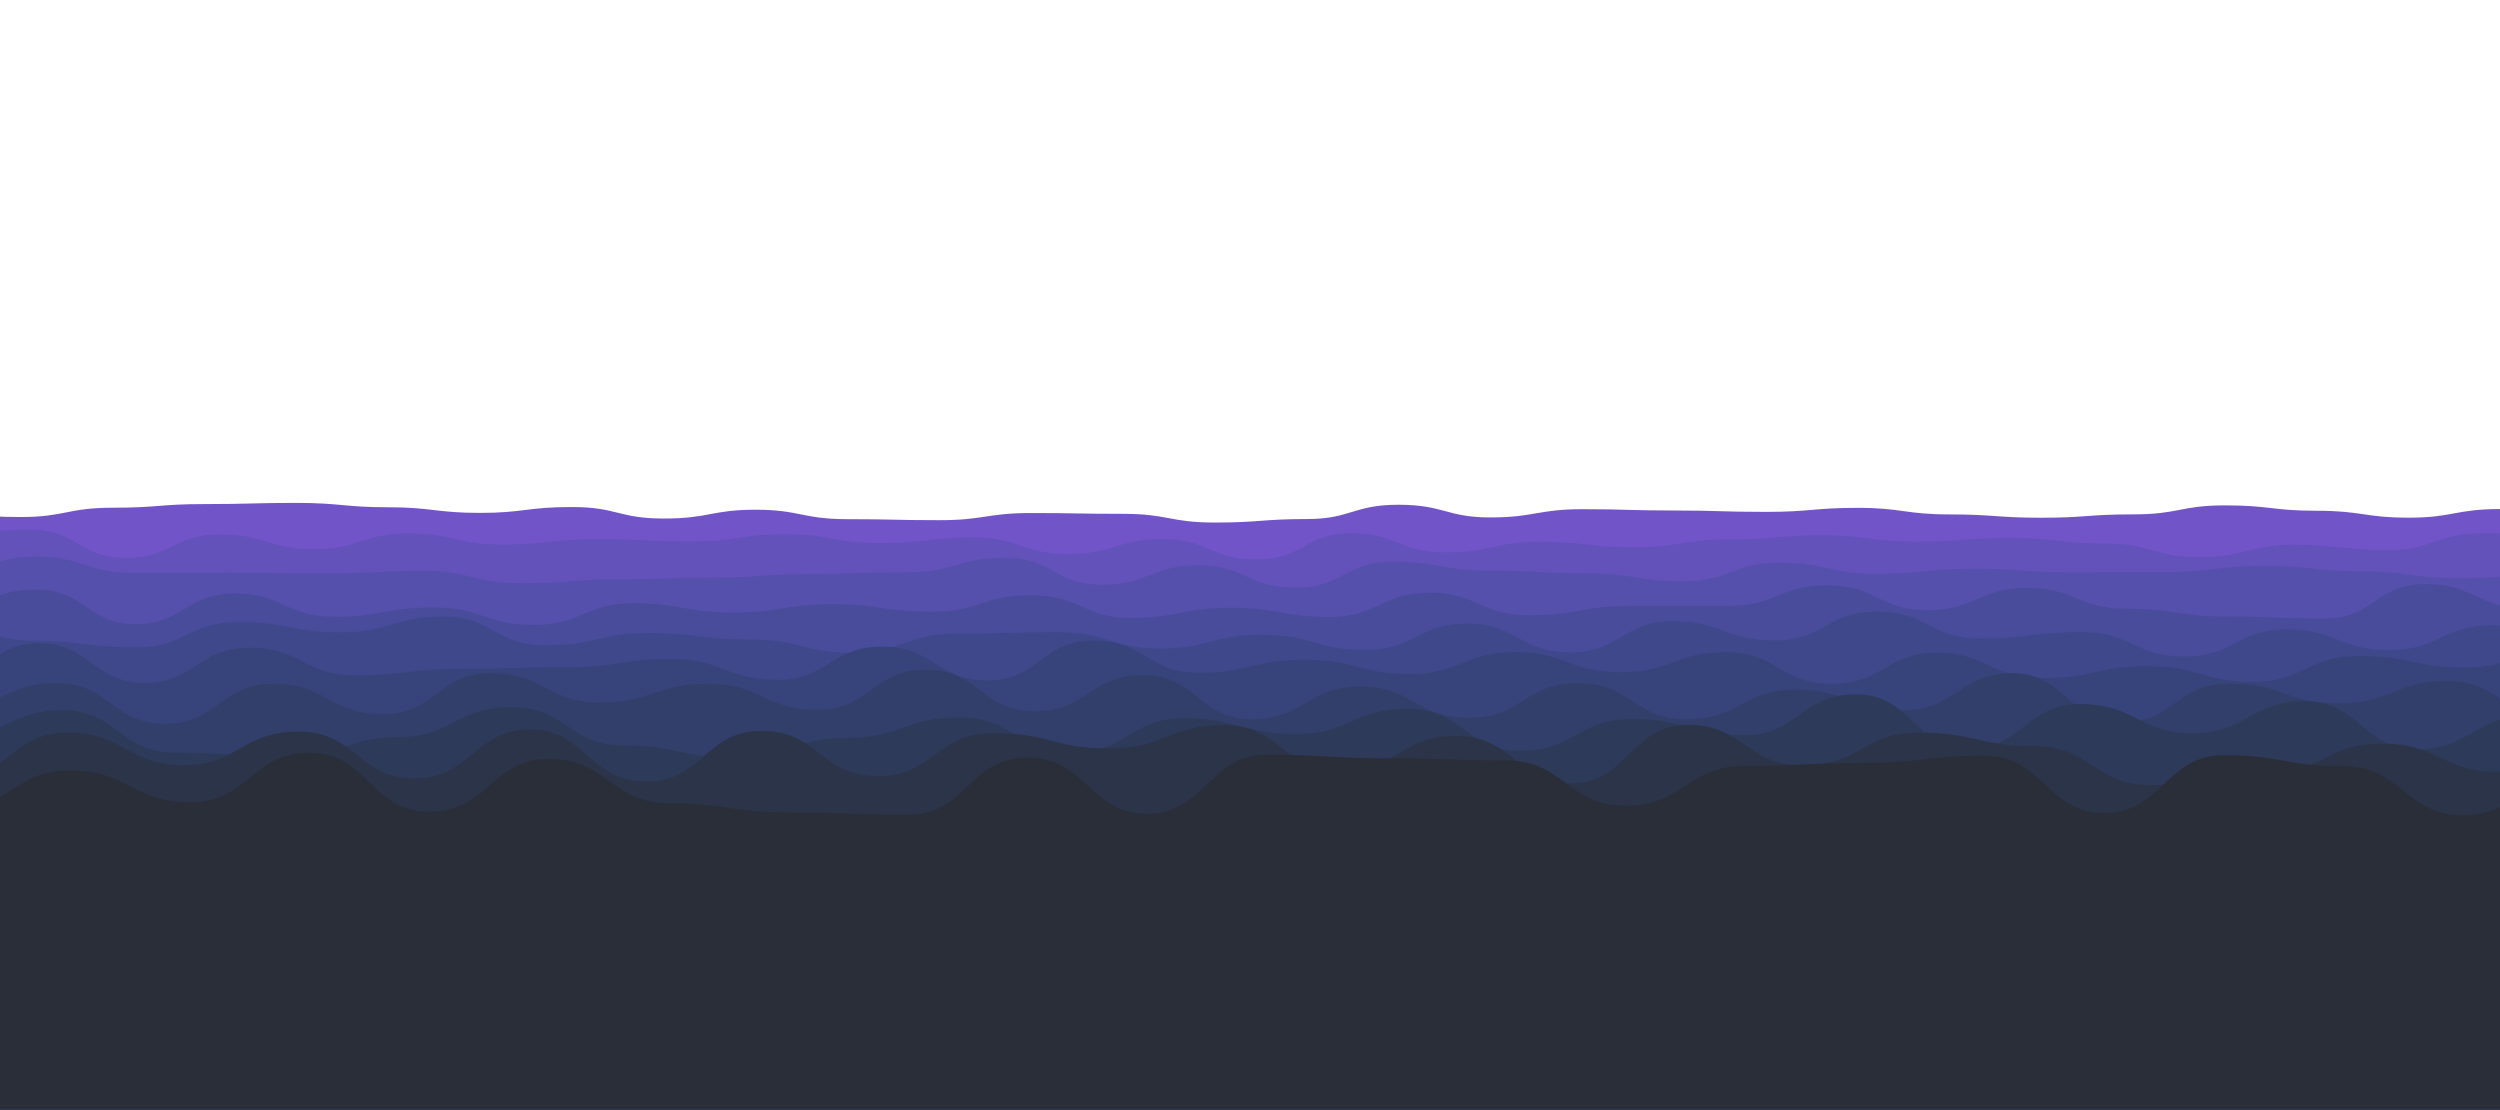
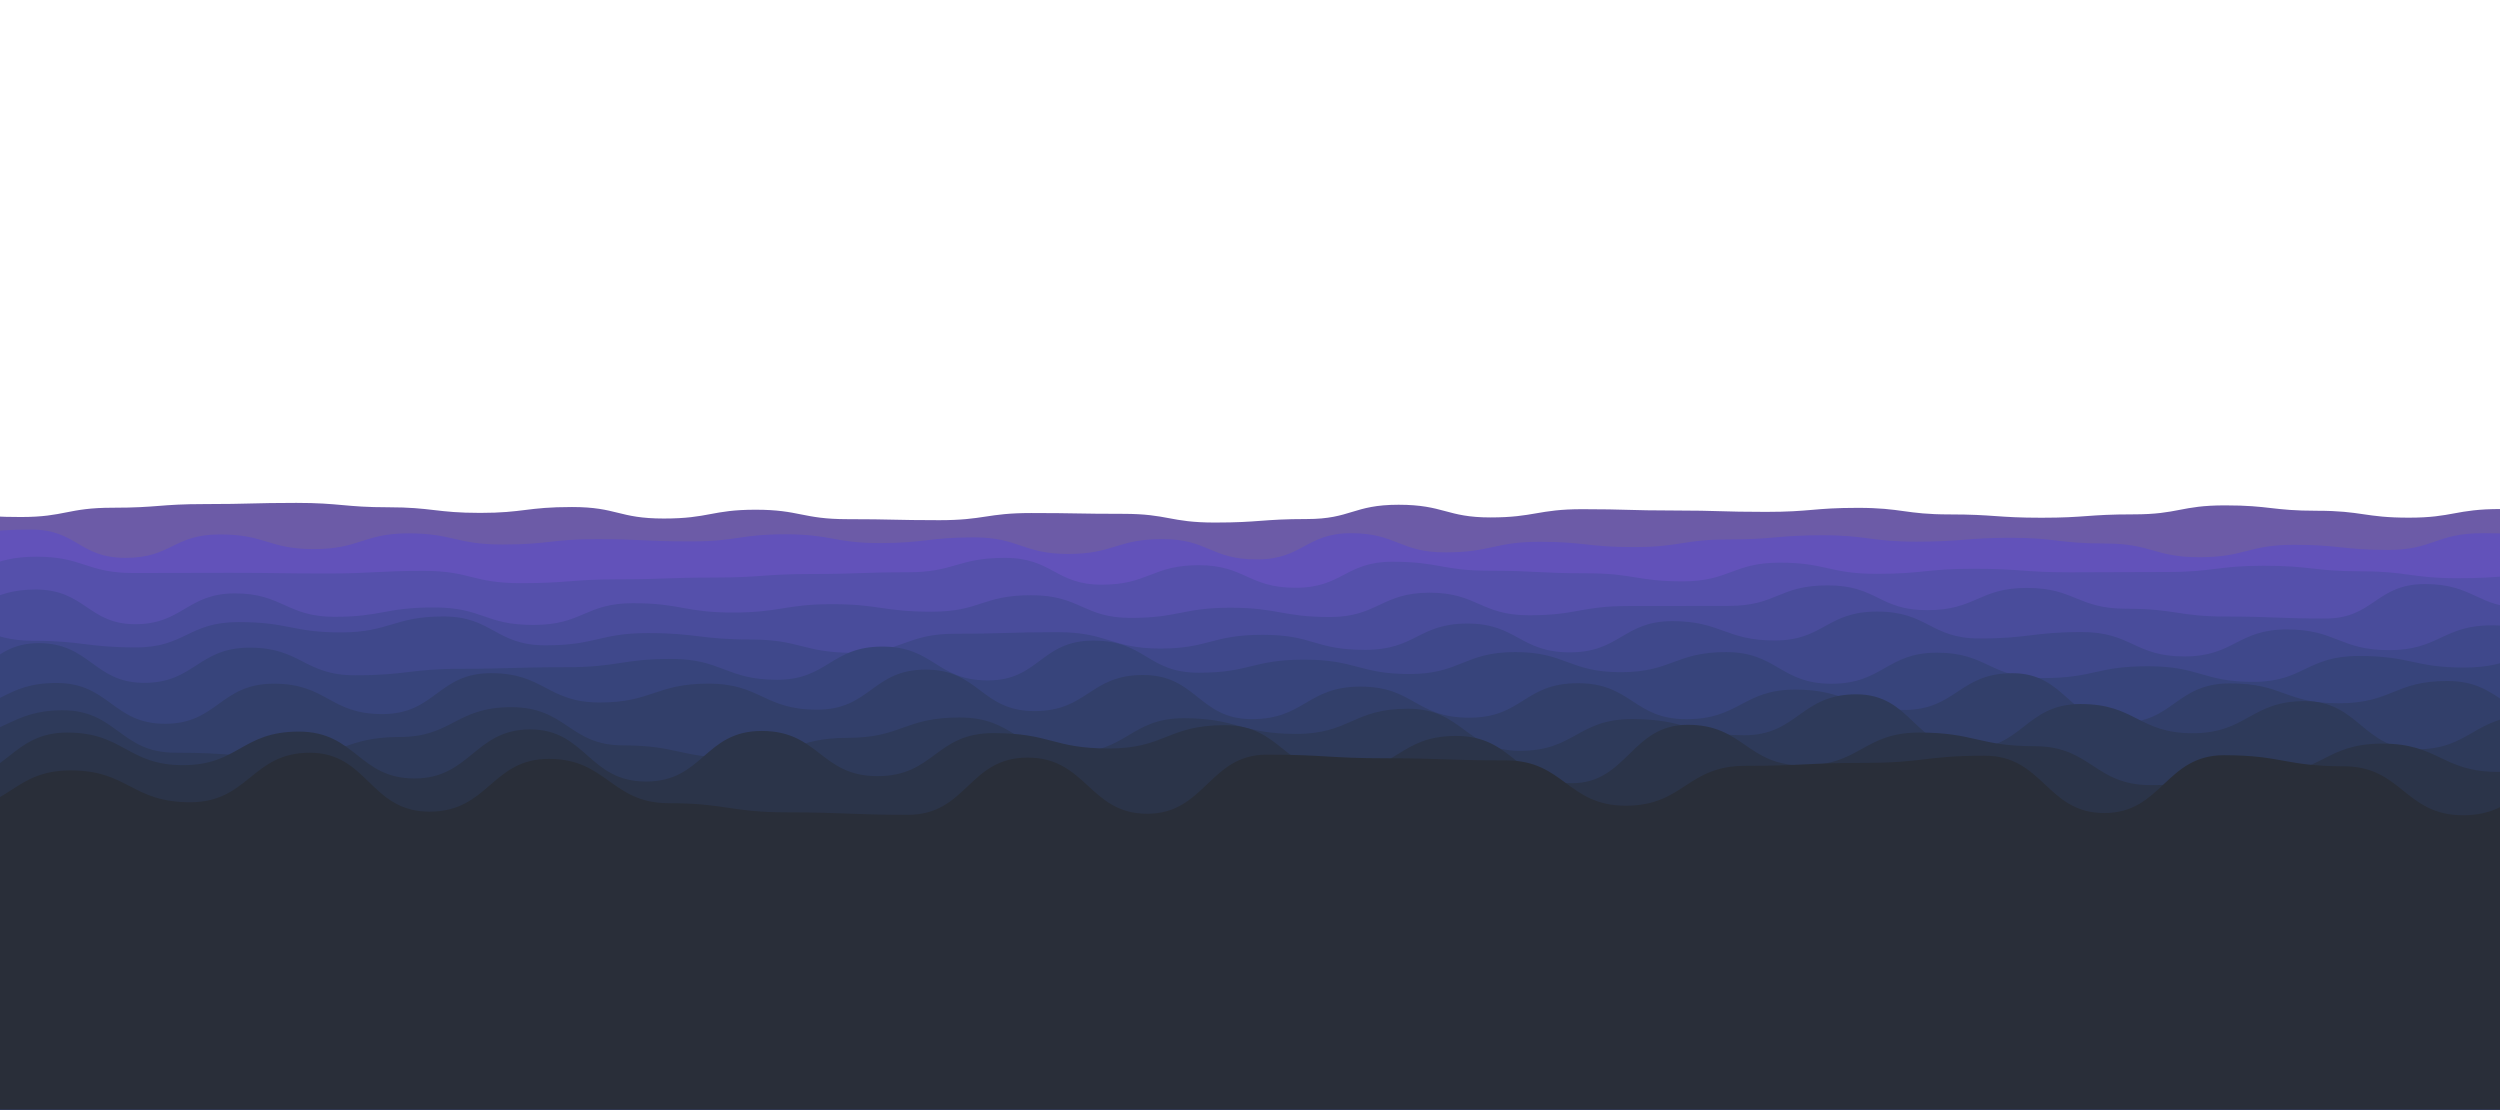
<svg xmlns="http://www.w3.org/2000/svg" style="margin: auto; background: none; display: block; z-index: 1; position: relative; shape-rendering: auto;" width="1440" height="639" preserveAspectRatio="xMidYMid" viewBox="0 0 1440 639">
  <g transform="">
-     <path d="M -100 302.427 C -72.676 295.864 -73.092 295.429 -47.1 295.429 S -19.683 297.802 5.81 297.802 S 32.589 292.449 58.71 292.449 S 85.727 290.352 111.61 290.352 S 139.434 289.665 164.52 289.665 S 192.471 292.187 217.42 292.187 S 245.226 295.426 270.32 295.426 S 297.098 292.047 323.23 292.047 S 349.959 298.673 376.13 298.673 S 403.668 293.597 429.03 293.597 S 456.055 299.043 481.94 299.043 S 508.898 299.628 534.84 299.628 S 562.165 295.505 587.74 295.505 S 614.608 295.969 640.65 295.969 S 667.609 300.99 693.55 300.99 S 720.903 298.969 746.45 298.969 S 773.136 290.736 799.35 290.736 S 826.998 298.045 852.26 298.045 S 879.7 293.293 905.16 293.293 S 932.098 294.051 958.06 294.051 S 985.095 294.843 1010.97 294.843 S 1038.33 292.523 1063.87 292.523 S 1091.19 296.306 1116.77 296.306 S 1144.01 298.215 1169.68 298.215 S 1196.31 296.273 1222.58 296.273 S 1249.71 291.095 1275.48 291.095 S 1302.45 294.199 1328.39 294.199 S 1355.77 298.178 1381.29 298.178 S 1407.95 293.207 1434.19 293.207 S 1461.72 292.015 1487.1 292.015 S 1513.65 294.973 1540 294.973 S 1567.69 294.595 1592.9 294.595 L 1540 639 L -100 639 Z" fill="#7254c9" stroke-width="0" transform="translate(6.21522 0)">
+     <path d="M -100 302.427 C -72.676 295.864 -73.092 295.429 -47.1 295.429 S -19.683 297.802 5.81 297.802 S 32.589 292.449 58.71 292.449 S 85.727 290.352 111.61 290.352 S 139.434 289.665 164.52 289.665 S 192.471 292.187 217.42 292.187 S 245.226 295.426 270.32 295.426 S 297.098 292.047 323.23 292.047 S 349.959 298.673 376.13 298.673 S 403.668 293.597 429.03 293.597 S 456.055 299.043 481.94 299.043 S 508.898 299.628 534.84 299.628 S 562.165 295.505 587.74 295.505 S 614.608 295.969 640.65 295.969 S 667.609 300.99 693.55 300.99 S 720.903 298.969 746.45 298.969 S 773.136 290.736 799.35 290.736 S 826.998 298.045 852.26 298.045 S 879.7 293.293 905.16 293.293 S 932.098 294.051 958.06 294.051 S 985.095 294.843 1010.97 294.843 S 1038.33 292.523 1063.87 292.523 S 1091.19 296.306 1116.77 296.306 S 1144.01 298.215 1169.68 298.215 S 1196.31 296.273 1222.58 296.273 S 1249.71 291.095 1275.48 291.095 S 1302.45 294.199 1328.39 294.199 S 1355.77 298.178 1381.29 298.178 S 1407.95 293.207 1434.19 293.207 S 1461.72 292.015 1487.1 292.015 S 1513.65 294.973 1540 294.973 S 1567.69 294.595 1592.9 294.595 L 1540 639 L -100 639 Z" fill="#6c5ba7" stroke-width="0" transform="translate(6.21522 0)">
      <animate attributeName="d" dur="43.478s" repeatCount="indefinite" values="M-100 301.15C-72.09 295.36 -73.35 294.96 -47.1 294.96S-20.38 300.42 5.81 300.42S32.8 296.52 58.71 296.52S86.5 288.8 111.61 288.8S139.34 291.82 164.52 291.82S192.43 289.95 217.42 289.95S245.15 301.23 270.32 301.23S296.94 294.63 323.23 294.63S350.34 301.76 376.13 301.76S403.24 300.52 429.03 300.52S456.33 298.85 481.94 298.85S508.57 301.04 534.84 301.04S561.65 287.75 587.74 287.75S614.69 301.68 640.65 301.68S667.58 298.87 693.55 298.87S721.43 297.13 746.45 297.13S773.13 293.6 799.35 293.6S827.18 298.9 852.26 298.9S879.19 298.43 905.16 298.43S931.84 297.29 958.06 297.29S985.13 295.44 1010.97 295.44S1038.41 298.31 1063.87 298.31S1091.88 301.8 1116.77 301.8S1143.31 291.18 1169.68 291.18S1196.37 299.53 1222.58 299.53S1249.84 290.38 1275.48 290.38S1302.68 299.64 1328.39 299.64S1356.12 295.7 1381.29 295.7S1408.01 297.77 1434.19 297.77S1461.67 289.66 1487.1 289.66S1513.56 292.7 1540 292.7S1567.56 288.07 1592.9 288.07L1540 639 L-100 639 Z;M-100 303.33C-73.09 296.22 -72.91 295.76 -47.1 295.76S-19.19 295.95 5.81 295.95S32.44 289.57 58.71 289.57S85.18 291.45 111.61 291.45S139.5 288.14 164.52 288.14S192.5 293.77 217.42 293.77S245.28 291.32 270.32 291.32S297.21 290.22 323.23 290.22S349.69 296.49 376.13 296.49S403.97 288.7 429.03 288.7S455.86 299.18 481.94 299.18S509.13 298.63 534.84 298.63S562.53 300.99 587.74 300.99S614.55 291.93 640.65 291.93S667.63 302.49 693.55 302.49S720.53 300.27 746.45 300.27S773.14 288.71 799.35 288.71S826.87 297.44 852.26 297.44S880.06 289.66 905.16 289.66S932.28 291.76 958.06 291.76S985.07 294.42 1010.97 294.42S1038.27 288.43 1063.87 288.43S1090.71 292.42 1116.77 292.42S1144.51 303.19 1169.68 303.19S1196.27 293.97 1222.58 293.97S1249.62 291.6 1275.48 291.6S1302.29 290.35 1328.39 290.35S1355.53 299.93 1381.29 299.93S1407.9 289.98 1434.19 289.98S1461.75 293.68 1487.1 293.68S1513.71 296.58 1540 296.58S1567.79 299.21 1592.9 299.21L1540 639 L-100 639 Z;M-100 301.15C-72.09 295.36 -73.35 294.96 -47.1 294.96S-20.38 300.42 5.81 300.42S32.8 296.52 58.71 296.52S86.5 288.8 111.61 288.8S139.34 291.82 164.52 291.82S192.43 289.95 217.42 289.95S245.15 301.23 270.32 301.23S296.94 294.63 323.23 294.63S350.34 301.76 376.13 301.76S403.24 300.52 429.03 300.52S456.33 298.85 481.94 298.85S508.57 301.04 534.84 301.04S561.65 287.75 587.74 287.75S614.69 301.68 640.65 301.68S667.58 298.87 693.55 298.87S721.43 297.13 746.45 297.13S773.13 293.6 799.35 293.6S827.18 298.9 852.26 298.9S879.19 298.43 905.16 298.43S931.84 297.29 958.06 297.29S985.13 295.44 1010.97 295.44S1038.41 298.31 1063.87 298.31S1091.88 301.8 1116.77 301.8S1143.31 291.18 1169.68 291.18S1196.37 299.53 1222.58 299.53S1249.84 290.38 1275.48 290.38S1302.68 299.64 1328.39 299.64S1356.12 295.7 1381.29 295.7S1408.01 297.77 1434.19 297.77S1461.67 289.66 1487.1 289.66S1513.56 292.7 1540 292.7S1567.56 288.07 1592.9 288.07L1540 639 L-100 639 Z" />
      <animateTransform attributeName="transform" type="translate" dur="43.478s" begin="0s" repeatCount="indefinite" values="0;10;0" calcMode="spline" keySplines="0.3 0 0.7 1;0.3 0 0.7 1" />
    </path>
    <path d="M -100 306.19 C -71.44 312.392 -72.002 307.969 -45.7 307.969 S -17.861 305.022 8.61 305.022 S 36.138 321.322 62.91 321.322 S 90.368 307.83 117.22 307.83 S 145.142 316.275 171.52 316.275 S 200.031 307.214 225.83 307.214 S 253.304 313.637 280.13 313.637 S 308.223 310.539 334.44 310.539 S 362.003 311.858 388.74 311.858 S 416.258 307.752 443.05 307.752 S 471.208 312.813 497.35 312.813 S 525.591 309.525 551.66 309.525 S 579.663 319.076 605.96 319.076 S 633.803 310.518 660.26 310.518 S 687.983 322.224 714.57 322.224 S 742.706 307.121 768.87 307.121 S 796.906 318.176 823.18 318.176 S 851.495 312.068 877.48 312.068 S 905.025 315.125 931.79 315.125 S 959.912 310.736 986.09 310.736 S 1014.41 308.313 1040.4 308.313 S 1067.85 311.989 1094.7 311.989 S 1123.12 309.754 1149.01 309.754 S 1176.46 313.065 1203.31 313.065 S 1231.41 320.959 1257.62 320.959 S 1285.66 313.799 1311.92 313.799 S 1340.13 316.755 1366.23 316.755 S 1393.89 307.121 1420.53 307.121 S 1448.06 309.769 1474.83 309.769 S 1502.61 307.775 1529.14 307.775 S 1557.32 321.86 1583.44 321.86 L 1540 639 L -100 639 Z" fill="#6252ba" stroke-width="0" transform="translate(9.32753 0)">
      <animate attributeName="d" dur="39.13s" repeatCount="indefinite" values="M-100 307.14C-71.31 303.6 -71.69 309.44 -45.7 309.44S-17.21 303.72 8.61 303.72S36.17 322.37 62.91 322.37S90.27 315.49 117.22 315.49S145.37 307.88 171.52 307.88S199.94 306.42 225.83 306.42S253.18 318.31 280.13 318.31S307.39 308.19 334.44 308.19S361.84 310.4 388.74 310.4S416.44 306.06 443.05 306.06S470.57 313.75 497.35 313.75S524.94 313.95 551.66 313.95S580.34 317.95 605.96 317.95S633.38 310.42 660.26 310.42S687.97 321.82 714.57 321.82S742.29 313.72 768.87 313.72S796.62 312.82 823.18 312.82S851.84 307.59 877.48 307.59S905.5 322.46 931.79 322.46S959.86 304.15 986.09 304.15S1014.5 307.46 1040.4 307.46S1067.68 316.89 1094.7 316.89S1123.32 308.83 1149.01 308.83S1176.68 304.78 1203.31 304.78S1231.08 320.51 1257.62 320.51S1285.75 319.5 1311.92 319.5S1339.95 315.59 1366.23 315.59S1394.64 306.9 1420.53 306.9S1448.76 312.99 1474.83 312.99S1503.07 311.53 1529.14 311.53S1556.91 320.48 1583.44 320.48L1540 639 L-100 639 Z;M-100 305.68C-71.51 317.11 -72.17 307.18 -45.7 307.18S-18.21 305.72 8.61 305.72S36.12 320.76 62.91 320.76S90.42 303.72 117.22 303.72S145.02 320.78 171.52 320.78S200.08 307.64 225.83 307.64S253.37 311.13 280.13 311.13S308.67 311.8 334.44 311.8S362.09 312.64 388.74 312.64S416.16 308.66 443.05 308.66S471.55 312.31 497.35 312.31S525.94 307.15 551.66 307.15S579.3 319.68 605.96 319.68S634.03 310.57 660.26 310.57S687.99 322.44 714.57 322.44S742.93 303.58 768.87 303.58S797.06 321.05 823.18 321.05S851.31 314.47 877.48 314.47S904.77 311.19 931.79 311.19S959.94 314.27 986.09 314.27S1014.36 308.77 1040.4 308.77S1067.94 309.36 1094.7 309.36S1123.01 310.25 1149.01 310.25S1176.34 317.51 1203.31 317.51S1231.58 321.2 1257.62 321.2S1285.61 310.74 1311.92 310.74S1340.22 317.38 1366.23 317.38S1393.49 307.24 1420.53 307.24S1447.68 308.04 1474.83 308.04S1502.36 305.76 1529.14 305.76S1557.54 322.6 1583.44 322.6L1540 639 L-100 639 Z;M-100 307.14C-71.31 303.6 -71.69 309.44 -45.7 309.44S-17.21 303.72 8.61 303.72S36.17 322.37 62.91 322.37S90.27 315.49 117.22 315.49S145.37 307.88 171.52 307.88S199.94 306.42 225.83 306.42S253.18 318.31 280.13 318.31S307.39 308.19 334.44 308.19S361.84 310.4 388.74 310.4S416.44 306.06 443.05 306.06S470.57 313.75 497.35 313.75S524.94 313.95 551.66 313.95S580.34 317.95 605.96 317.95S633.38 310.42 660.26 310.42S687.97 321.82 714.57 321.82S742.29 313.72 768.87 313.72S796.62 312.82 823.18 312.82S851.84 307.59 877.48 307.59S905.5 322.46 931.79 322.46S959.86 304.15 986.09 304.15S1014.5 307.46 1040.4 307.46S1067.68 316.89 1094.7 316.89S1123.32 308.83 1149.01 308.83S1176.68 304.78 1203.31 304.78S1231.08 320.51 1257.62 320.51S1285.75 319.5 1311.92 319.5S1339.95 315.59 1366.23 315.59S1394.64 306.9 1420.53 306.9S1448.76 312.99 1474.83 312.99S1503.07 311.53 1529.14 311.53S1556.91 320.48 1583.44 320.48L1540 639 L-100 639 Z" />
      <animateTransform attributeName="transform" type="translate" dur="39.13s" begin="-3.913s" repeatCount="indefinite" values="0;10;0" calcMode="spline" keySplines="0.3 0 0.7 1;0.3 0 0.7 1" />
    </path>
    <path d="M -100 331.57 C -70.882 328.147 -70.991 330.865 -44.22 330.865 S -15.529 320.65 11.56 320.65 S 40.243 330.056 67.35 330.056 S 96.34 329.945 123.13 329.945 S 152.075 330.334 178.91 330.334 S 207.985 328.815 234.69 328.815 S 262.713 335.91 290.48 335.91 S 319.541 333.702 346.26 333.702 S 374.891 332.664 402.04 332.664 S 430.64 330.629 457.82 330.629 S 486.783 329.625 513.61 329.625 S 542.005 321.329 569.39 321.329 S 598.395 336.783 625.17 336.783 S 654.231 325.548 680.95 325.548 S 709.535 338.556 736.73 338.556 S 765.487 323.562 792.52 323.562 S 821.209 328.73 848.3 328.73 S 876.334 330.21 904.08 330.21 S 933.117 334.863 959.86 334.863 S 988.873 324.084 1015.65 324.084 S 1044.2 330.529 1071.43 330.529 S 1099.77 327.609 1127.21 327.609 S 1155.73 329.655 1182.99 329.655 S 1211.75 329.47 1238.78 329.47 S 1267.43 325.866 1294.56 325.866 S 1323.28 329.072 1350.34 329.072 S 1379.27 333.051 1406.12 333.051 S 1434.73 330.697 1461.9 330.697 S 1490.1 332.606 1517.69 332.606 S 1546.66 331.742 1573.47 331.742 L 1540 639 L -100 639 Z" fill="#5550ab" stroke-width="0" transform="translate(9.46078 0)">
      <animate attributeName="d" dur="34.783s" repeatCount="indefinite" values="M-100 333.84C-70.67 329.86 -71.13 328.31 -44.22 328.31S-15.8 321.77 11.56 321.77S39.84 340.46 67.35 340.46S95.74 331.9 123.13 331.9S151.65 326.38 178.91 326.38S207.18 321.64 234.69 321.64S262.75 336.62 290.48 336.62S319.27 338.41 346.26 338.41S375.55 334.15 402.04 334.15S431.24 330.68 457.82 330.68S487.2 333.11 513.61 333.11S541.72 326 569.39 326S598.19 331.35 625.17 331.35S653.66 326.58 680.95 326.58S709.85 337.78 736.73 337.78S765.67 326.63 792.52 326.63S820.88 330.89 848.3 330.89S876.21 330.1 904.08 330.1S933 331.1 959.86 331.1S988.17 332.98 1015.65 332.98S1043.61 341.65 1071.43 341.65S1100.8 327.28 1127.21 327.28S1156.61 330.57 1182.99 330.57S1212.31 334.5 1238.78 334.5S1266.73 323.67 1294.56 323.67S1323.83 328.75 1350.34 328.75S1379.78 321 1406.12 321S1434.46 322.35 1461.9 322.35S1490.04 334.89 1517.69 334.89S1546.92 334.92 1573.47 334.92L1540 639 L-100 639 Z;M-100 330.74C-70.96 327.52 -70.94 331.8 -44.22 331.8S-15.43 320.24 11.56 320.24S40.39 326.25 67.35 326.25S96.56 329.23 123.13 329.23S152.23 331.78 178.91 331.78S208.28 331.44 234.69 331.44S262.7 335.65 290.48 335.65S319.64 331.98 346.26 331.98S374.65 332.12 402.04 332.12S430.42 330.61 457.82 330.61S486.63 328.35 513.61 328.35S542.11 319.62 569.39 319.62S598.47 338.77 625.17 338.77S654.44 325.17 680.95 325.17S709.42 338.84 736.73 338.84S765.42 322.44 792.52 322.44S821.33 327.94 848.3 327.94S876.38 330.25 904.08 330.25S933.16 336.24 959.86 336.24S989.13 320.83 1015.65 320.83S1044.42 326.46 1071.43 326.46S1099.39 327.73 1127.21 327.73S1155.41 329.32 1182.99 329.32S1211.55 327.63 1238.78 327.63S1267.69 326.67 1294.56 326.67S1323.08 329.19 1350.34 329.19S1379.08 337.46 1406.12 337.46S1434.83 333.75 1461.9 333.75S1490.12 331.77 1517.69 331.77S1546.57 330.58 1573.47 330.58L1540 639 L-100 639 Z;M-100 333.84C-70.67 329.86 -71.13 328.31 -44.22 328.31S-15.8 321.77 11.56 321.77S39.84 340.46 67.35 340.46S95.74 331.9 123.13 331.9S151.65 326.38 178.91 326.38S207.18 321.64 234.69 321.64S262.75 336.62 290.48 336.62S319.27 338.41 346.26 338.41S375.55 334.15 402.04 334.15S431.24 330.68 457.82 330.68S487.2 333.11 513.61 333.11S541.72 326 569.39 326S598.19 331.35 625.17 331.35S653.66 326.58 680.95 326.58S709.85 337.78 736.73 337.78S765.67 326.63 792.52 326.63S820.88 330.89 848.3 330.89S876.21 330.1 904.08 330.1S933 331.1 959.86 331.1S988.17 332.98 1015.65 332.98S1043.61 341.65 1071.43 341.65S1100.8 327.28 1127.21 327.28S1156.61 330.57 1182.99 330.57S1212.31 334.5 1238.78 334.5S1266.73 323.67 1294.56 323.67S1323.83 328.75 1350.34 328.75S1379.78 321 1406.12 321S1434.46 322.35 1461.9 322.35S1490.04 334.89 1517.69 334.89S1546.92 334.92 1573.47 334.92L1540 639 L-100 639 Z" />
      <animateTransform attributeName="transform" type="translate" dur="34.783s" begin="-6.957s" repeatCount="indefinite" values="0;10;0" calcMode="spline" keySplines="0.3 0 0.7 1;0.3 0 0.7 1" />
    </path>
    <path d="M -100 348.308 C -70.766 337.945 -70.424 353.232 -42.66 353.232 S -13.666 339.563 14.69 339.563 S 44.93 359.546 72.03 359.546 S 101.966 341.793 129.37 341.793 S 159.3 355.284 186.71 355.284 S 215.751 349.892 244.06 349.892 S 273.006 359.969 301.4 359.969 S 331.126 347.442 358.74 347.442 S 388.424 352.818 416.08 352.818 S 446.26 348.003 473.43 348.003 S 502.66 352.341 530.77 352.341 S 559.693 342.844 588.11 342.844 S 617.975 355.917 645.45 355.917 S 675.339 350.048 702.8 350.048 S 732.719 355.405 760.14 355.405 S 789.942 341.382 817.48 341.382 S 846.803 354.399 874.83 354.399 S 904.316 349.072 932.17 349.072 S 960.976 349.01 989.51 349.01 S 1018.18 337.18 1046.85 337.18 S 1076.15 351.459 1104.2 351.459 S 1133.86 338.639 1161.54 338.639 S 1190.66 350.631 1218.88 350.631 S 1248.9 355.128 1276.22 355.128 S 1305.67 356.269 1333.57 356.269 S 1362.58 336.412 1390.91 336.412 S 1420.93 350.101 1448.25 350.101 S 1477.89 348.269 1505.59 348.269 S 1534.48 350.566 1562.94 350.566 L 1540 639 L -100 639 Z" fill="#494c9b" stroke-width="0" transform="translate(5.89991 0)">
      <animate attributeName="d" dur="30.435s" repeatCount="indefinite" values="M-100 340.92C-71 341.71 -70.34 354.88 -42.66 354.88S-12.93 339.27 14.69 339.27S44.83 360.24 72.03 360.24S100.92 348.88 129.37 348.88S159.25 356.23 186.71 356.23S216.01 360.51 244.06 360.51S273.5 357.04 301.4 357.04S330.49 357.65 358.74 357.65S388.24 354.09 416.08 354.09S445.9 360.78 473.43 360.78S502.3 346.3 530.77 346.3S560.12 342.3 588.11 342.3S618.05 346.42 645.45 346.42S675.49 343.89 702.8 343.89S732.92 351.74 760.14 351.74S789.85 340.11 817.48 340.11S846.56 346.04 874.83 346.04S904.04 347.8 932.17 347.8S961.52 356.75 989.51 356.75S1018.21 340.46 1046.85 340.46S1075.61 343.2 1104.2 343.2S1133.91 350.63 1161.54 350.63S1191.31 357.71 1218.88 357.71S1248.81 336 1276.22 336S1305.58 346.73 1333.57 346.73S1363.56 341.14 1390.91 341.14S1419.93 345.7 1448.25 345.7S1478.06 344.42 1505.59 344.42S1534.76 339.99 1562.94 339.99L1540 639 L-100 639 Z;M-100 349.75C-70.72 337.21 -70.44 352.91 -42.66 352.91S-13.81 339.62 14.69 339.62S44.95 359.41 72.03 359.41S102.17 340.41 129.37 340.41S159.31 355.1 186.71 355.1S215.7 347.82 244.06 347.82S272.91 360.54 301.4 360.54S331.25 345.45 358.74 345.45S388.46 352.57 416.08 352.57S446.33 345.51 473.43 345.51S502.73 353.52 530.77 353.52S559.61 342.95 588.11 342.95S617.96 357.77 645.45 357.77S675.31 351.25 702.8 351.25S732.68 356.12 760.14 356.12S789.96 341.63 817.48 341.63S846.85 356.03 874.83 356.03S904.37 349.32 932.17 349.32S960.87 347.5 989.51 347.5S1018.18 336.54 1046.85 336.54S1076.26 353.07 1104.2 353.07S1133.85 336.3 1161.54 336.3S1190.53 349.25 1218.88 349.25S1248.92 358.86 1276.22 358.86S1305.69 358.13 1333.57 358.13S1362.39 335.49 1390.91 335.49S1421.12 350.96 1448.25 350.96S1477.86 349.02 1505.59 349.02S1534.43 352.63 1562.94 352.63L1540 639 L-100 639 Z;M-100 340.92C-71 341.71 -70.34 354.88 -42.66 354.88S-12.93 339.27 14.69 339.27S44.83 360.24 72.03 360.24S100.92 348.88 129.37 348.88S159.25 356.23 186.71 356.23S216.01 360.51 244.06 360.51S273.5 357.04 301.4 357.04S330.49 357.65 358.74 357.65S388.24 354.09 416.08 354.09S445.9 360.78 473.43 360.78S502.3 346.3 530.77 346.3S560.12 342.3 588.11 342.3S618.05 346.42 645.45 346.42S675.49 343.89 702.8 343.89S732.92 351.74 760.14 351.74S789.85 340.11 817.48 340.11S846.56 346.04 874.83 346.04S904.04 347.8 932.17 347.8S961.52 356.75 989.51 356.75S1018.21 340.46 1046.85 340.46S1075.61 343.2 1104.2 343.2S1133.91 350.63 1161.54 350.63S1191.31 357.71 1218.88 357.71S1248.81 336 1276.22 336S1305.58 346.73 1333.57 346.73S1363.56 341.14 1390.91 341.14S1419.93 345.7 1448.25 345.7S1478.06 344.42 1505.59 344.42S1534.76 339.99 1562.94 339.99L1540 639 L-100 639 Z" />
      <animateTransform attributeName="transform" type="translate" dur="30.435s" begin="-9.13s" repeatCount="indefinite" values="0;10;0" calcMode="spline" keySplines="0.3 0 0.7 1;0.3 0 0.7 1" />
    </path>
    <path d="M -100 367.123 C -69.862 355.557 -70.186 357.293 -41.01 357.293 S -9.956 369.091 17.99 369.091 S 48.526 372.911 76.98 372.911 S 106.98 358.319 135.97 358.319 S 166.939 364.271 194.96 364.271 S 225.488 355.075 253.96 355.075 S 283.848 371.713 312.95 371.713 S 343.984 364.655 371.94 364.655 S 402.272 368.357 430.94 368.357 S 461.312 376.015 489.93 376.015 S 520.067 365.027 548.92 365.027 S 579.166 364.133 607.91 364.133 S 638.835 373.571 666.91 373.571 S 696.485 365.647 725.9 365.647 S 755.443 374.316 784.89 374.316 S 815.484 359.158 843.88 359.158 S 874.159 375.76 902.88 375.76 S 933.767 357.772 961.87 357.772 S 992.582 368.922 1020.86 368.922 S 1050.64 352.253 1079.86 352.253 S 1110.47 367.775 1138.85 367.775 S 1169.4 364.064 1197.84 364.064 S 1228.05 378.114 1256.83 378.114 S 1287.36 362.552 1315.83 362.552 S 1346.22 374.487 1374.82 374.487 S 1405.81 360.176 1433.81 360.176 S 1464.17 372.976 1492.81 372.976 S 1522.57 355 1551.8 355 L 1540 639 L -100 639 Z" fill="#3f488b" stroke-width="0" transform="translate(1.37933 0)">
      <animate attributeName="d" dur="26.087s" repeatCount="indefinite" values="M-100 359.45C-70.34 359.54 -69.63 366.02 -41.01 366.02S-10.21 364.22 17.99 364.22S48.79 369.69 76.98 369.69S107.79 367.3 135.97 367.3S165.68 365.94 194.96 365.94S224.98 358.14 253.96 358.14S285 369.78 312.95 369.78S343.31 357.46 371.94 357.46S402.36 378.88 430.94 378.88S461.8 360.64 489.93 360.64S520.35 366.12 548.92 366.12S579.43 355.63 607.91 355.63S638.2 365.01 666.91 365.01S697.52 364.7 725.9 364.7S755.57 367.61 784.89 367.61S815.65 351.7 843.88 351.7S873.69 365.11 902.88 365.11S933.63 351.71 961.87 351.71S992.65 362.01 1020.86 362.01S1050.96 366.74 1079.86 366.74S1110.65 376.58 1138.85 376.58S1169.53 363 1197.84 363S1227.99 366.4 1256.83 366.4S1286.33 351.99 1315.83 351.99S1346.89 370.68 1374.82 370.68S1404.78 355.07 1433.81 355.07S1464.44 379.38 1492.81 379.38S1523.41 365.25 1551.8 365.25L1540 639 L-100 639 Z;M-100 367.31C-69.85 355.46 -70.2 357.08 -41.01 357.08S-9.95 369.21 17.99 369.21S48.52 372.99 76.98 372.99S106.96 358.1 135.97 358.1S166.97 364.23 194.96 364.23S225.5 355 253.96 355S283.82 371.76 312.95 371.76S344 364.83 371.94 364.83S402.27 368.1 430.94 368.1S461.3 376.39 489.93 376.39S520.06 365 548.92 365S579.16 364.34 607.91 364.34S638.85 373.78 666.91 373.78S696.46 365.67 725.9 365.67S755.44 374.48 784.89 374.48S815.48 359.34 843.88 359.34S874.17 376.02 902.88 376.02S933.77 357.92 961.87 357.92S992.58 369.09 1020.86 369.09S1050.63 351.9 1079.86 351.9S1110.47 367.56 1138.85 367.56S1169.4 364.09 1197.84 364.09S1228.05 378.4 1256.83 378.4S1287.39 362.81 1315.83 362.81S1346.2 374.58 1374.82 374.58S1405.84 360.3 1433.81 360.3S1464.16 372.82 1492.81 372.82S1522.55 354.75 1551.8 354.75L1540 639 L-100 639 Z;M-100 359.45C-70.34 359.54 -69.63 366.02 -41.01 366.02S-10.21 364.22 17.99 364.22S48.79 369.69 76.98 369.69S107.79 367.3 135.97 367.3S165.68 365.94 194.96 365.94S224.98 358.14 253.96 358.14S285 369.78 312.95 369.78S343.31 357.46 371.94 357.46S402.36 378.88 430.94 378.88S461.8 360.64 489.93 360.64S520.35 366.12 548.92 366.12S579.43 355.63 607.91 355.63S638.2 365.01 666.91 365.01S697.52 364.7 725.9 364.7S755.57 367.61 784.89 367.61S815.65 351.7 843.88 351.7S873.69 365.11 902.88 365.11S933.63 351.71 961.87 351.71S992.65 362.01 1020.86 362.01S1050.96 366.74 1079.86 366.74S1110.65 376.58 1138.85 376.58S1169.53 363 1197.84 363S1227.99 366.4 1256.83 366.4S1286.33 351.99 1315.83 351.99S1346.89 370.68 1374.82 370.68S1404.78 355.07 1433.81 355.07S1464.44 379.38 1492.81 379.38S1523.41 365.25 1551.8 365.25L1540 639 L-100 639 Z" />
      <animateTransform attributeName="transform" type="translate" dur="26.087s" begin="-10.435s" repeatCount="indefinite" values="0;10;0" calcMode="spline" keySplines="0.3 0 0.7 1;0.3 0 0.7 1" />
    </path>
    <path d="M -100 377.842 C -69.546 371.787 -68.085 395.71 -39.26 395.71 S -8.007 370.453 21.48 370.453 S 53.255 393.33 82.22 393.33 S 113.229 373.042 142.96 373.042 S 174.219 388.978 203.7 388.978 S 235.585 385.223 264.44 385.223 S 294.893 384.321 325.19 384.321 S 356.874 379.546 385.93 379.546 S 417.409 391.559 446.67 391.559 S 477.773 372.427 507.41 372.427 S 538.505 391.921 568.15 391.921 S 598.566 368.982 628.89 368.982 S 659.819 387.487 689.63 387.487 S 720.425 379.956 750.37 379.956 S 781.968 388.238 811.11 388.238 S 842.681 375.586 871.85 375.586 S 902.967 387.184 932.59 387.184 S 964.007 375.601 993.33 375.601 S 1024.55 393.835 1054.07 393.835 S 1085.84 375.936 1114.81 375.936 S 1145.47 390.579 1175.56 390.579 S 1206.31 383.76 1236.3 383.76 S 1267.93 392.763 1297.04 392.763 S 1327.7 377.835 1357.78 377.835 S 1389.49 384.516 1418.52 384.516 S 1449.8 373.37 1479.26 373.37 S 1510.63 389.221 1540 389.221 S 1570.82 380.779 1600.74 380.779 L 1540 639 L -100 639 Z" fill="#37447b" stroke-width="0" transform="translate(0.863326 0)">
      <animate attributeName="d" dur="21.739s" repeatCount="indefinite" values="M-100 381.14C-69.43 383.13 -68.11 398.27 -39.26 398.27S-8.86 382.26 21.48 382.26S52.65 393.09 82.22 393.09S112.84 380.88 142.96 380.88S174.89 398.39 203.7 398.39S235.37 395.82 264.44 395.82S294.91 377.9 325.19 377.9S356.46 376.19 385.93 376.19S416.92 387.83 446.67 387.83S477.79 377.92 507.41 377.92S539.3 398.16 568.15 398.16S598.74 373.63 628.89 373.63S659.62 393.85 689.63 393.85S720.98 374.86 750.37 374.86S782.25 384.12 811.11 384.12S841.96 381.46 871.85 381.46S902.76 391.6 932.59 391.6S964.43 378.12 993.33 378.12S1024.83 378.01 1054.07 378.01S1085.5 372 1114.81 372S1146.57 397.39 1175.56 397.39S1206.87 381.49 1236.3 381.49S1267.93 383.69 1297.04 383.69S1328.01 372.88 1357.78 372.88S1389.22 378.55 1418.52 378.55S1449.59 378.64 1479.26 378.64S1510.92 387.44 1540 387.44S1571.33 373.43 1600.74 373.43L1540 639 L-100 639 Z;M-100 377.16C-69.57 369.44 -68.08 395.18 -39.26 395.18S-7.83 368.01 21.48 368.01S53.38 393.38 82.22 393.38S113.31 371.42 142.96 371.42S174.08 387.03 203.7 387.03S235.63 383.03 264.44 383.03S294.89 385.65 325.19 385.65S356.96 380.24 385.93 380.24S417.51 392.33 446.67 392.33S477.77 371.29 507.41 371.29S538.34 390.63 568.15 390.63S598.53 368.02 628.89 368.02S659.86 386.17 689.63 386.17S720.31 381.01 750.37 381.01S781.91 389.09 811.11 389.09S842.83 374.37 871.85 374.37S903.01 386.27 932.59 386.27S963.92 375.08 993.33 375.08S1024.49 397.11 1054.07 397.11S1085.91 376.75 1114.81 376.75S1145.24 389.17 1175.56 389.17S1206.2 384.23 1236.3 384.23S1267.93 394.64 1297.04 394.64S1327.63 378.86 1357.78 378.86S1389.54 385.75 1418.52 385.75S1449.84 372.28 1479.26 372.28S1510.57 389.59 1540 389.59S1570.72 382.3 1600.74 382.3L1540 639 L-100 639 Z;M-100 381.14C-69.43 383.13 -68.11 398.27 -39.26 398.27S-8.86 382.26 21.48 382.26S52.65 393.09 82.22 393.09S112.84 380.88 142.96 380.88S174.89 398.39 203.7 398.39S235.37 395.82 264.44 395.82S294.91 377.9 325.19 377.9S356.46 376.19 385.93 376.19S416.92 387.83 446.67 387.83S477.79 377.92 507.41 377.92S539.3 398.16 568.15 398.16S598.74 373.63 628.89 373.63S659.62 393.85 689.63 393.85S720.98 374.86 750.37 374.86S782.25 384.12 811.11 384.12S841.96 381.46 871.85 381.46S902.76 391.6 932.59 391.6S964.43 378.12 993.33 378.12S1024.83 378.01 1054.07 378.01S1085.5 372 1114.81 372S1146.57 397.39 1175.56 397.39S1206.87 381.49 1236.3 381.49S1267.93 383.69 1297.04 383.69S1328.01 372.88 1357.78 372.88S1389.22 378.55 1418.52 378.55S1449.59 378.64 1479.26 378.64S1510.92 387.44 1540 387.44S1571.33 373.43 1600.74 373.43L1540 639 L-100 639 Z" />
      <animateTransform attributeName="transform" type="translate" dur="21.739s" begin="-10.87s" repeatCount="indefinite" values="0;10;0" calcMode="spline" keySplines="0.3 0 0.7 1;0.3 0 0.7 1" />
    </path>
    <path d="M -100 390.743 C -68.029 388.006 -68.31 409.256 -37.4 409.256 S -5.376 393.392 25.19 393.392 S 57.592 416.908 87.79 416.908 S 119.51 393.809 150.38 393.809 S 182.42 411.317 212.98 411.317 S 244.948 387.737 275.57 387.737 S 307.96 404.63 338.17 404.63 S 370.46 393.778 400.76 393.778 S 432.607 408.779 463.36 408.779 S 495.159 385.686 525.95 385.686 S 557.762 409.589 588.55 409.589 S 620.361 388.8 651.15 388.8 S 683.292 414.226 713.74 414.226 S 745.551 395.48 776.34 395.48 S 807.971 413.399 838.93 413.399 S 870.406 393.523 901.53 393.523 S 933.554 414.256 964.12 414.256 S 996.735 397.207 1026.72 397.207 S 1058.99 408.943 1089.31 408.943 S 1121 387.766 1151.91 387.766 S 1184.38 416.326 1214.5 416.326 S 1246.03 393.638 1277.1 393.638 S 1308.61 405.094 1339.69 405.094 S 1371.67 392.249 1402.29 392.249 S 1434.2 413.518 1464.89 413.518 S 1496.82 393.515 1527.48 393.515 S 1559.5 408.063 1590.08 408.063 L 1540 639 L -100 639 Z" fill="#323f6a" stroke-width="0" transform="translate(7.28055 0)">
      <animate attributeName="d" dur="17.391s" repeatCount="indefinite" values="M-100 397.6C-68.05 390.39 -68.31 412.02 -37.4 412.02S-5.96 388.48 25.19 388.48S57.41 415.89 87.79 415.89S119.43 390.15 150.38 390.15S182.27 405.74 212.98 405.74S245.51 386.43 275.57 386.43S307.59 402.61 338.17 402.61S370.46 390.35 400.76 390.35S433.03 407.89 463.36 407.89S494.72 383.65 525.95 383.65S558.11 406.53 588.55 406.53S620.35 388.28 651.15 388.28S683.56 409.63 713.74 409.63S745.76 398.26 776.34 398.26S807.73 410.19 838.93 410.19S870.46 394.3 901.53 394.3S934.1 413.79 964.12 413.79S996.81 399.35 1026.72 399.35S1058.79 411.9 1089.31 411.9S1121.42 388.42 1151.91 388.42S1183.91 417.66 1214.5 417.66S1246.05 388.12 1277.1 388.12S1308.43 406.09 1339.69 406.09S1371.21 396.09 1402.29 396.09S1434.54 412.42 1464.89 412.42S1496.41 398.24 1527.48 398.24S1559.93 411.02 1590.08 411.02L1540 639 L-100 639 Z;M-100 384.8C-68.01 385.94 -68.31 406.86 -37.4 406.86S-4.87 397.65 25.19 397.65S57.75 417.79 87.79 417.79S119.58 396.98 150.38 396.98S182.55 416.15 212.98 416.15S244.46 388.87 275.57 388.87S308.28 406.38 338.17 406.38S370.46 396.75 400.76 396.75S432.24 409.55 463.36 409.55S495.54 387.45 525.95 387.45S557.46 412.24 588.55 412.24S620.37 389.25 651.15 389.25S683.06 418.21 713.74 418.21S745.37 393.07 776.34 393.07S808.18 416.18 838.93 416.18S870.36 392.85 901.53 392.85S933.08 414.66 964.12 414.66S996.67 395.35 1026.72 395.35S1059.16 406.38 1089.31 406.38S1120.64 387.2 1151.91 387.2S1184.79 415.17 1214.5 415.17S1246.02 398.42 1277.1 398.42S1308.76 404.23 1339.69 404.23S1372.06 388.92 1402.29 388.92S1433.9 414.47 1464.89 414.47S1497.17 389.42 1527.48 389.42S1559.12 405.5 1590.08 405.5L1540 639 L-100 639 Z;M-100 397.6C-68.05 390.39 -68.31 412.02 -37.4 412.02S-5.96 388.48 25.19 388.48S57.41 415.89 87.79 415.89S119.43 390.15 150.38 390.15S182.27 405.74 212.98 405.74S245.51 386.43 275.57 386.43S307.59 402.61 338.17 402.61S370.46 390.35 400.76 390.35S433.03 407.89 463.36 407.89S494.72 383.65 525.95 383.65S558.11 406.53 588.55 406.53S620.35 388.28 651.15 388.28S683.56 409.63 713.74 409.63S745.76 398.26 776.34 398.26S807.73 410.19 838.93 410.19S870.46 394.3 901.53 394.3S934.1 413.79 964.12 413.79S996.81 399.35 1026.72 399.35S1058.79 411.9 1089.31 411.9S1121.42 388.42 1151.91 388.42S1183.91 417.66 1214.5 417.66S1246.05 388.12 1277.1 388.12S1308.43 406.09 1339.69 406.09S1371.21 396.09 1402.29 396.09S1434.54 412.42 1464.89 412.42S1496.41 398.24 1527.48 398.24S1559.93 411.02 1590.08 411.02L1540 639 L-100 639 Z" />
      <animateTransform attributeName="transform" type="translate" dur="17.391s" begin="-10.435s" repeatCount="indefinite" values="0;10;0" calcMode="spline" keySplines="0.3 0 0.7 1;0.3 0 0.7 1" />
    </path>
    <path d="M -100 412.804 C -67.341 410.708 -67.267 424.658 -35.43 424.658 S -1.773 409.121 29.13 409.121 S 62.317 433.548 93.7 433.548 S 126.574 435.886 158.27 435.886 S 191.947 424.52 222.83 424.52 S 255.269 407.329 287.4 407.329 S 320.665 429.345 351.97 429.345 S 384.741 436.57 416.54 436.57 S 449.681 425 481.1 425 S 513.577 413.27 545.67 413.27 S 578.473 433.495 610.24 433.495 S 643.975 413.688 674.8 413.688 S 707.922 422.73 739.37 422.73 S 771.998 408.225 803.94 408.225 S 836.875 432.481 868.5 432.481 S 901.475 414.183 933.07 414.183 S 966.889 423.511 997.64 423.511 S 1030.01 399.922 1062.2 399.922 S 1095.65 431.328 1126.77 431.328 S 1159.57 405.515 1191.34 405.515 S 1224.62 422.343 1255.91 422.343 S 1289.28 403.834 1320.47 403.834 S 1354.13 431.592 1385.04 431.592 S 1418.34 412.28 1449.61 412.28 S 1483.08 414.821 1514.17 414.821 S 1547.65 409.849 1578.74 409.849 L 1540 639 L -100 639 Z" fill="#2e3a5a" stroke-width="0" transform="translate(7.06038 0)">
      <animate attributeName="d" dur="13.043s" repeatCount="indefinite" values="M-100 413.15C-67.4 411.19 -67.27 424.46 -35.43 424.46S-1.77 409.54 29.13 409.54S62.36 433.69 93.7 433.69S126.54 437.43 158.27 437.43S191.97 424.24 222.83 424.24S255.24 406.98 287.4 406.98S320.67 429.31 351.97 429.31S384.72 436.62 416.54 436.62S449.71 424.64 481.1 424.64S513.57 413.67 545.67 413.67S578.42 433.52 610.24 433.52S644.04 413.96 674.8 413.96S707.91 422.71 739.37 422.71S771.97 408.4 803.94 408.4S836.86 432.37 868.5 432.37S901.43 414.44 933.07 414.44S966.9 422.88 997.64 422.88S1029.98 399.86 1062.2 399.86S1095.69 431.73 1126.77 431.73S1159.55 405.06 1191.34 405.06S1224.63 421.99 1255.91 421.99S1289.26 403.49 1320.47 403.49S1354.16 431.67 1385.04 431.67S1418.37 411.46 1449.61 411.46S1483.11 414.09 1514.17 414.09S1547.65 408.74 1578.74 408.74L1540 639 L-100 639 Z;M-100 405.89C-66.17 401.06 -67.2 428.62 -35.43 428.62S-1.84 400.74 29.13 400.74S61.45 430.7 93.7 430.7S127.25 405 158.27 405S191.49 430.13 222.83 430.13S255.85 414.32 287.4 414.32S320.56 430.04 351.97 430.04S385.17 435.56 416.54 435.56S449.11 432.2 481.1 432.2S513.71 405.27 545.67 405.27S579.53 433 610.24 433S642.68 408.24 674.8 408.24S708.16 423.13 739.37 423.13S772.55 404.72 803.94 404.72S837.17 434.71 868.5 434.71S902.38 409.05 933.07 409.05S966.66 436.14 997.64 436.14S1030.63 401.16 1062.2 401.16S1094.95 423.28 1126.77 423.28S1159.89 414.61 1191.34 414.61S1224.46 429.41 1255.91 429.41S1289.72 410.72 1320.47 410.72S1353.48 430.03 1385.04 430.03S1417.81 428.69 1449.61 428.69S1482.4 429.44 1514.17 429.44S1547.55 432.05 1578.74 432.05L1540 639 L-100 639 Z;M-100 413.15C-67.4 411.19 -67.27 424.46 -35.43 424.46S-1.77 409.54 29.13 409.54S62.36 433.69 93.7 433.69S126.54 437.43 158.27 437.43S191.97 424.24 222.83 424.24S255.24 406.98 287.4 406.98S320.67 429.31 351.97 429.31S384.72 436.62 416.54 436.62S449.71 424.64 481.1 424.64S513.57 413.67 545.67 413.67S578.42 433.52 610.24 433.52S644.04 413.96 674.8 413.96S707.91 422.71 739.37 422.71S771.97 408.4 803.94 408.4S836.86 432.37 868.5 432.37S901.43 414.44 933.07 414.44S966.9 422.88 997.64 422.88S1029.98 399.86 1062.2 399.86S1095.69 431.73 1126.77 431.73S1159.55 405.06 1191.34 405.06S1224.63 421.99 1255.91 421.99S1289.26 403.49 1320.47 403.49S1354.16 431.67 1385.04 431.67S1418.37 411.46 1449.61 411.46S1483.11 414.09 1514.17 414.09S1547.65 408.74 1578.74 408.74L1540 639 L-100 639 Z" />
      <animateTransform attributeName="transform" type="translate" dur="13.043s" begin="-9.13s" repeatCount="indefinite" values="0;10;0" calcMode="spline" keySplines="0.3 0 0.7 1;0.3 0 0.7 1" />
    </path>
    <path d="M -100 415.671 C -66.626 417.305 -65.23 449.167 -33.33 449.167 S 0.781 421.953 33.33 421.953 S 67.959 440.73 100 440.73 S 133.736 421.394 166.67 421.394 S 201.138 448.395 233.33 448.395 S 267.971 420.143 300 420.143 S 333.545 450.171 366.67 450.171 S 400.201 421.03 433.33 421.03 S 467.199 447.057 500 447.057 S 533.377 422.271 566.67 422.271 S 600.893 431.132 633.33 431.132 S 667.042 417.698 700 417.698 S 733.54 444.608 766.67 444.608 S 800.172 423.894 833.33 423.894 S 868.185 451.141 900 451.141 S 934.169 417.479 966.67 417.479 S 1000.52 440.899 1033.33 440.899 S 1067.91 421.951 1100 421.951 S 1134.3 429.816 1166.67 429.816 S 1201.02 452.236 1233.33 452.236 S 1268.09 445.848 1300 445.848 S 1333.7 428.314 1366.67 428.314 S 1401.11 444.6 1433.33 444.6 S 1467.01 423.333 1500 423.333 S 1533.46 419.398 1566.67 419.398 L 1540 639 L -100 639 Z" fill="#2b3449" stroke-width="0" transform="translate(5.40826 0)">
      <animate attributeName="d" dur="8.696s" repeatCount="indefinite" values="M-100 419.06C-66.58 426.6 -66.53 444.58 -33.33 444.58S1.05 448.79 33.33 448.79S67.55 426.43 100 426.43S133.68 418.07 166.67 418.07S200.2 444.04 233.33 444.04S267.33 421.87 300 421.87S333.87 449.02 366.67 449.02S400.86 417.78 433.33 417.78S467.45 446.11 500 446.11S533.6 422.54 566.67 422.54S601.45 452.75 633.33 452.75S667.07 415.72 700 415.72S733.93 453.81 766.67 453.81S800.2 419.78 833.33 419.78S867.99 449.86 900 449.86S933.37 426.7 966.67 426.7S1001.48 415.91 1033.33 415.91S1066.85 427.95 1100 427.95S1134.83 452.01 1166.67 452.01S1201.07 416.15 1233.33 416.15S1266.74 430.08 1300 430.08S1334.69 421.34 1366.67 421.34S1401.28 451.63 1433.33 451.63S1468.25 424.41 1500 424.41S1533.91 447.85 1566.67 447.85L1540 639 L-100 639 Z;M-100 415.41C-66.63 416.59 -65.13 449.52 -33.33 449.52S0.76 419.89 33.33 419.89S67.99 441.83 100 441.83S133.74 421.65 166.67 421.65S201.21 448.73 233.33 448.73S268.02 420.01 300 420.01S333.52 450.26 366.67 450.26S400.15 421.28 433.33 421.28S467.18 447.13 500 447.13S533.36 422.25 566.67 422.25S600.85 429.47 633.33 429.47S667.04 417.85 700 417.85S733.51 443.9 766.67 443.9S800.17 424.21 833.33 424.21S868.2 451.24 900 451.24S934.23 416.77 966.67 416.77S1000.45 442.82 1033.33 442.82S1067.99 421.49 1100 421.49S1134.26 428.11 1166.67 428.11S1201.02 455.01 1233.33 455.01S1268.19 447.06 1300 447.06S1333.62 428.85 1366.67 428.85S1401.1 444.06 1433.33 444.06S1466.91 423.25 1500 423.25S1533.42 417.21 1566.67 417.21L1540 639 L-100 639 Z;M-100 419.06C-66.58 426.6 -66.53 444.58 -33.33 444.58S1.05 448.79 33.33 448.79S67.55 426.43 100 426.43S133.68 418.07 166.67 418.07S200.2 444.04 233.33 444.04S267.33 421.87 300 421.87S333.87 449.02 366.67 449.02S400.86 417.78 433.33 417.78S467.45 446.11 500 446.11S533.6 422.54 566.67 422.54S601.45 452.75 633.33 452.75S667.07 415.72 700 415.72S733.93 453.81 766.67 453.81S800.2 419.78 833.33 419.78S867.99 449.86 900 449.86S933.37 426.7 966.67 426.7S1001.48 415.91 1033.33 415.91S1066.85 427.95 1100 427.95S1134.83 452.01 1166.67 452.01S1201.07 416.15 1233.33 416.15S1266.74 430.08 1300 430.08S1334.69 421.34 1366.67 421.34S1401.28 451.63 1433.33 451.63S1468.25 424.41 1500 424.41S1533.91 447.85 1566.67 447.85L1540 639 L-100 639 Z" />
      <animateTransform attributeName="transform" type="translate" dur="8.696s" begin="-6.957s" repeatCount="indefinite" values="0;10;0" calcMode="spline" keySplines="0.3 0 0.7 1;0.3 0 0.7 1" />
    </path>
    <path d="M -100 434.404 C -64.719 445.325 -65.126 466.476 -31.09 466.476 S 4.507 443.749 37.82 443.749 S 72.929 462.096 106.72 462.096 S 142.151 433.573 175.63 433.573 S 210.3 467.512 244.54 467.512 S 280.167 437.109 313.45 437.109 S 349.304 462.648 382.35 462.648 S 417.876 467.929 451.26 467.929 S 486.12 469.322 520.17 469.322 S 555.077 436.373 589.08 436.373 S 624.647 468.722 657.98 468.722 S 693.776 434.672 726.89 434.672 S 762.647 436.775 795.8 436.775 S 831.264 437.998 864.71 437.998 S 899.984 464.076 933.61 464.076 S 968.643 441.116 1002.52 441.116 S 1037.75 439.414 1071.43 439.414 S 1106.42 435.279 1140.34 435.279 S 1175.96 468.312 1209.24 468.312 S 1244.53 435.009 1278.15 435.009 S 1313.31 441.371 1347.06 441.371 S 1382.23 469.583 1415.97 469.583 S 1451.68 442.666 1484.87 442.666 S 1519.59 435.618 1553.78 435.618 L 1540 639 L -100 639 Z" fill="#292e39" stroke-width="0" transform="translate(2.81249 0)">
      <animate attributeName="d" dur="4.348s" repeatCount="indefinite" values="M-100 433.37C-64.78 446.55 -65.13 471.4 -31.09 471.4S4.46 444.14 37.82 444.14S72.98 460.34 106.72 460.34S142.09 433.91 175.63 433.91S210.23 466.31 244.54 466.31S280.14 435.62 313.45 435.62S349.28 461.32 382.35 461.32S417.83 471.89 451.26 471.89S485.96 470.54 520.17 470.54S555.05 435.75 589.08 435.75S624.58 469.37 657.98 469.37S693.87 434.94 726.89 434.94S762.7 431.69 795.8 431.69S831.34 437.49 864.71 437.49S899.89 464.41 933.61 464.41S968.57 442.52 1002.52 442.52S1037.71 439.51 1071.43 439.51S1106.44 435.38 1140.34 435.38S1176 473.27 1209.24 473.27S1244.47 435.3 1278.15 435.3S1313.23 436.48 1347.06 436.48S1382.1 474.17 1415.97 474.17S1451.74 439.12 1484.87 439.12S1519.52 435.27 1553.78 435.27L1540 639 L-100 639 Z;M-100 440.61C-64.35 437.97 -65.1 436.92 -31.09 436.92S4.79 441.4 37.82 441.4S72.62 472.64 106.72 472.64S142.52 431.55 175.63 431.55S210.72 474.73 244.54 474.73S280.33 446.05 313.45 446.05S349.45 470.62 382.35 470.62S418.15 444.15 451.26 444.15S487.08 462.01 520.17 462.01S555.24 440.11 589.08 440.11S625.05 464.83 657.98 464.83S693.21 433.06 726.89 433.06S762.33 467.3 795.8 467.3S830.81 441.05 864.71 441.05S900.55 462.07 933.61 462.07S969.08 432.69 1002.52 432.69S1037.98 438.84 1071.43 438.84S1106.29 434.67 1140.34 434.67S1175.7 438.55 1209.24 438.55S1244.89 433.26 1278.15 433.26S1313.76 470.73 1347.06 470.73S1383 442.05 1415.97 442.05S1451.33 463.95 1484.87 463.95S1520 437.71 1553.78 437.71L1540 639 L-100 639 Z;M-100 433.37C-64.78 446.55 -65.13 471.4 -31.09 471.4S4.46 444.14 37.82 444.14S72.98 460.34 106.72 460.34S142.09 433.91 175.63 433.91S210.23 466.31 244.54 466.31S280.14 435.62 313.45 435.62S349.28 461.32 382.35 461.32S417.83 471.89 451.26 471.89S485.96 470.54 520.17 470.54S555.05 435.75 589.08 435.75S624.58 469.37 657.98 469.37S693.87 434.94 726.89 434.94S762.7 431.69 795.8 431.69S831.34 437.49 864.71 437.49S899.89 464.41 933.61 464.41S968.57 442.52 1002.52 442.52S1037.71 439.51 1071.43 439.51S1106.44 435.38 1140.34 435.38S1176 473.27 1209.24 473.27S1244.47 435.3 1278.15 435.3S1313.23 436.48 1347.06 436.48S1382.1 474.17 1415.97 474.17S1451.74 439.12 1484.87 439.12S1519.52 435.27 1553.78 435.27L1540 639 L-100 639 Z" />
      <animateTransform attributeName="transform" type="translate" dur="4.348s" begin="-3.913s" repeatCount="indefinite" values="0;10;0" calcMode="spline" keySplines="0.3 0 0.7 1;0.3 0 0.7 1" />
    </path>
  </g>
</svg>
